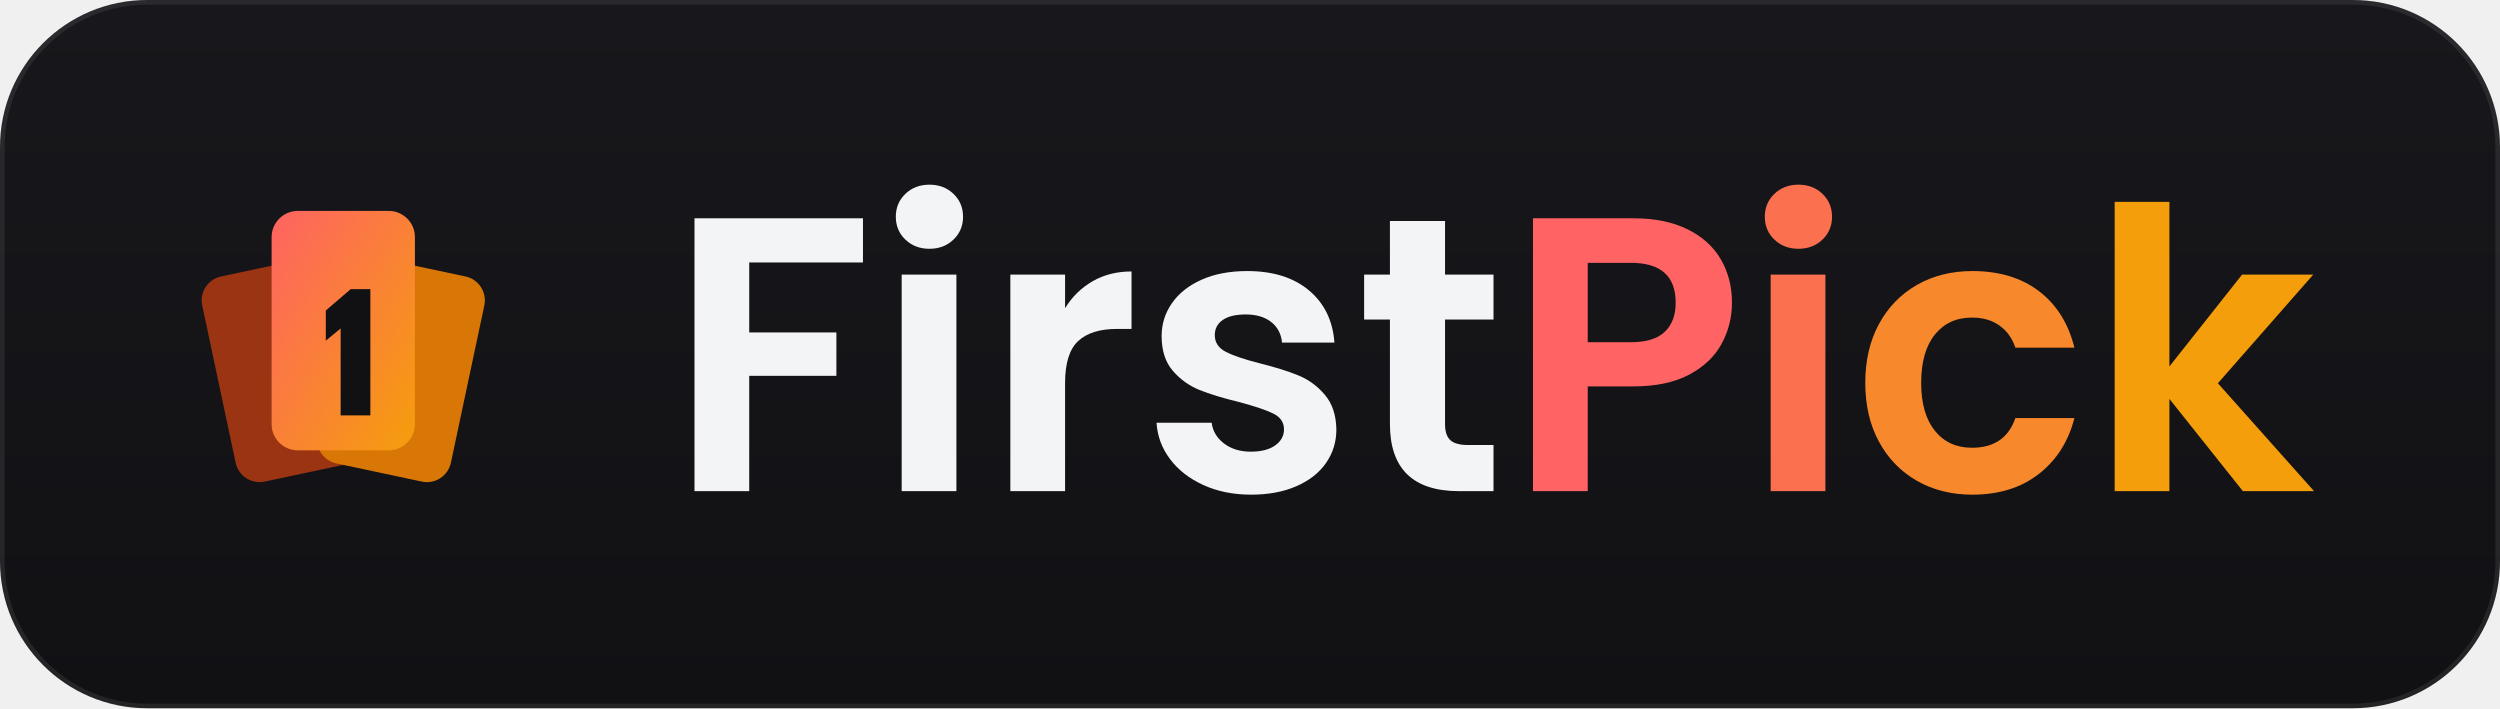
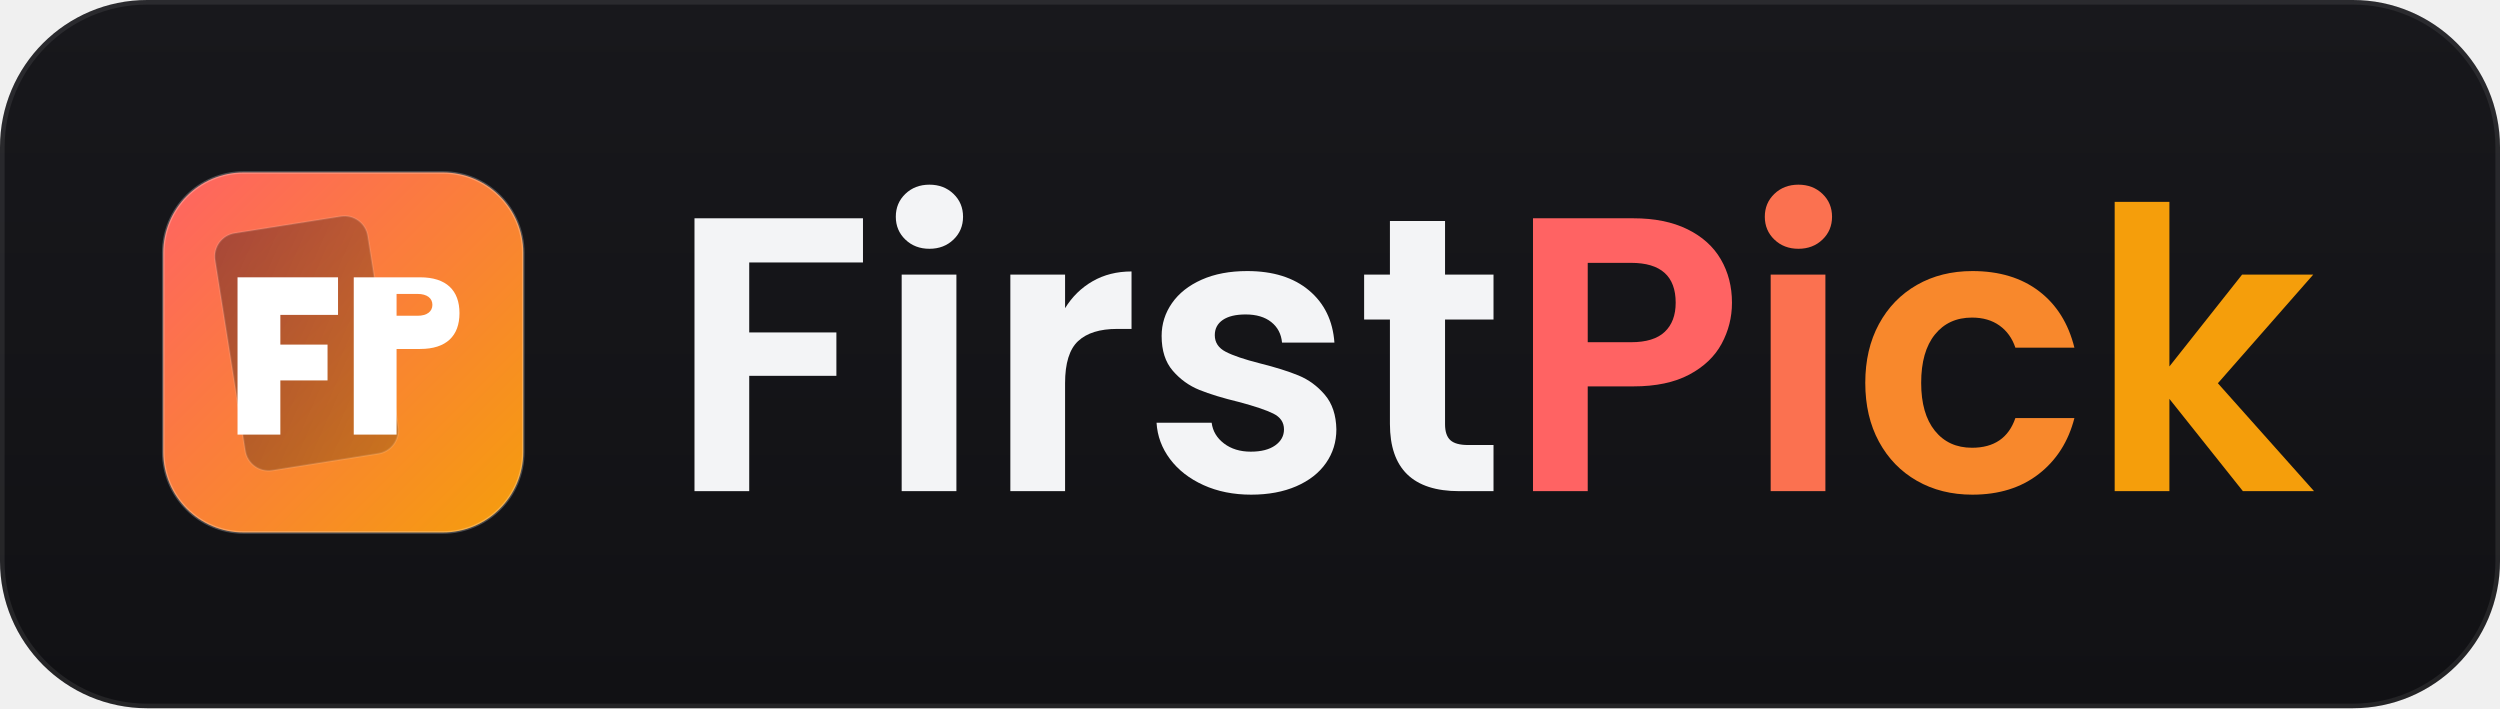
<svg xmlns="http://www.w3.org/2000/svg" width="1087.2" height="308" viewBox="0 0 1087.2 308">
  <defs>
    <linearGradient id="bgBanner" x1="0%" y1="0%" x2="0%" y2="100%">
      <stop offset="0%" stop-color="#18181C" />
      <stop offset="100%" stop-color="#111114" />
    </linearGradient>
    <linearGradient id="heroCardGrad" x1="0%" y1="0%" x2="100%" y2="100%">
      <stop offset="0%" stop-color="#FF6363" />
      <stop offset="100%" stop-color="#F59E0B" />
    </linearGradient>
  </defs>
  <rect x="0" y="0" width="1087.2" height="308" rx="64" fill="url(#bgBanner)" />
  <rect x="1" y="1" width="1085.2" height="306" rx="63" fill="none" stroke="#FFFFFF" stroke-opacity="0.08" stroke-width="2" />
  <g transform="translate(52 56) scale(.38)">
-     <path d="M116.14 169.02 213.96 148.23C229.08 145.01 243.95 154.67 247.17 169.79L285.42 349.77C288.64 364.90 278.98 379.77 263.86 382.98L166.04 403.77C150.92 406.99 136.05 397.33 132.83 382.21L94.58 202.23C91.36 187.10 101.02 172.23 116.14 169.02Z" fill="#9A3412" />
-     <path d="M298.04 148.23 395.86 169.02C410.98 172.23 420.64 187.10 417.42 202.23L379.17 382.21C375.95 397.33 361.08 406.99 345.96 403.77L248.14 382.98C233.02 379.77 223.36 364.90 226.58 349.77L264.83 169.79C268.05 154.67 282.92 145.01 298.04 148.23Z" fill="#D97706" />
-     <rect x="174" y="94" width="164" height="274" rx="30" fill="url(#heroCardGrad)" />
-     <path d="M236 208 264.5 183.5H287V328H253V228.5L236 242.5Z" fill="#111114" />
+     <defs>
+       <linearGradient id="bgGrad" x1="0%" y1="0%" x2="100%" y2="100%">
+         <stop offset="0%" stop-color="#FF6363" />
+         <stop offset="100%" stop-color="#F59E0B" />
+       </linearGradient>
+       <linearGradient id="cardGrad" x1="0%" y1="0%" x2="100%" y2="100%">
+         <stop offset="0%" stop-color="#000000" stop-opacity="0.34" />
+         <stop offset="100%" stop-color="#000000" stop-opacity="0.18" />
+       </linearGradient>
+     </defs>
+     <rect x="50" y="50" width="412" height="412" rx="92" fill="url(#bgGrad)" />
+     <rect x="50" y="50" width="412" height="412" rx="92" fill="none" stroke="#FFFFFF" stroke-opacity="0.24" stroke-width="3" />
+     <g transform="rotate(-9 235 260)">
+       <rect x="128" y="105" width="177" height="275" rx="27" fill="url(#cardGrad)" />
+       <rect x="128" y="105" width="177" height="275" rx="27" fill="none" stroke="#FFFFFF" stroke-opacity="0.12" stroke-width="2" />
+     </g>
+     <g fill="#FFFFFF">
+       <path d="M 135 170 L 250 170 L 250 213 L 184 213 L 184 247 L 238 247 L 238 288 L 184 288 L 184 350 L 135 350 Z" />
+       <path d="M 268 170 L 344 170 C 374 170 389 185 389 211 C 389 237 374 252 344 252 L 317 252 L 317 350 L 268 350 Z M 317 214 L 341 214 C 352 214 358 209 358 201.5 C 358 194 352 189 341 189 L 317 189 Z" />
+     </g>
  </g>
  <g transform="translate(290.29,213.59) scale(0.17,-0.17)">
    <path d="M500 698V585H209V406H432V295H209V0H69V698Z" fill="#F3F4F6" />
  </g>
  <g transform="translate(380.39,213.59) scale(0.17,-0.17)">
    <path d="M54 702Q54 737 78.5 760.5Q103 784 140 784Q177 784 201.5 760.5Q226 737 226 702Q226 667 201.5 643.5Q177 620 140 620Q103 620 78.5 643.5Q54 667 54 702ZM209 554V0H69V554Z" fill="#F3F4F6" />
  </g>
  <g transform="translate(427.65,213.59) scale(0.17,-0.17)">
    <path d="M379 562V415H342Q276 415 242.5 384.0Q209 353 209 276V0H69V554H209V468Q236 512 279.5 537.0Q323 562 379 562Z" fill="#F3F4F6" />
  </g>
  <g transform="translate(496.33,213.59) scale(0.17,-0.17)">
    <path d="M39 175H180Q184 143 211.5 122.0Q239 101 280 101Q320 101 342.5 117.0Q365 133 365 158Q365 185 337.5 198.5Q310 212 250 228Q188 243 148.5 259.0Q109 275 80.5 308.0Q52 341 52 397Q52 443 78.5 481.0Q105 519 154.5 541.0Q204 563 271 563Q370 563 429.0 513.5Q488 464 494 380H360Q357 413 332.5 432.5Q308 452 267 452Q229 452 208.5 438.0Q188 424 188 399Q188 371 216.0 356.5Q244 342 303 327Q363 312 402.0 296.0Q441 280 469.5 246.5Q498 213 499 158Q499 110 472.5 72.0Q446 34 396.5 12.5Q347 -9 281 -9Q213 -9 159.0 15.5Q105 40 73.5 82.0Q42 124 39 175Z" fill="#F3F4F6" />
  </g>
  <g transform="translate(588.98,213.59) scale(0.17,-0.17)">
    <path d="M232 439V171Q232 143 245.5 130.5Q259 118 291 118H356V0H268Q91 0 91 172V439H25V554H91V691H232V554H356V439Z" fill="#F3F4F6" />
  </g>
  <g transform="translate(654.94,213.59) scale(0.17,-0.17)">
    <path d="M326 268H209V0H69V698H326Q407 698 464.0 670.0Q521 642 549.5 593.0Q578 544 578 482Q578 426 551.5 377.0Q525 328 468.5 298.0Q412 268 326 268ZM434 482Q434 584 320 584H209V381H320Q378 381 406.0 407.5Q434 434 434 482Z" fill="#FF6363" />
  </g>
  <g transform="translate(758.30,213.59) scale(0.17,-0.17)">
    <path d="M54 702Q54 737 78.5 760.5Q103 784 140 784Q177 784 201.5 760.5Q226 737 226 702Q226 667 201.5 643.5Q177 620 140 620Q103 620 78.5 643.5Q54 667 54 702ZM209 554V0H69V554Z" fill="#FB7150" />
  </g>
  <g transform="translate(805.56,213.59) scale(0.17,-0.17)">
    <path d="M307 563Q410 563 477.5 511.5Q545 460 568 367H417Q405 403 376.5 423.5Q348 444 306 444Q246 444 211.0 400.5Q176 357 176 277Q176 198 211.0 154.5Q246 111 306 111Q391 111 417 187H568Q545 97 477.0 44.0Q409 -9 307 -9Q227 -9 165.0 26.5Q103 62 68.0 126.5Q33 191 33 277Q33 363 68.0 427.5Q103 492 165.0 527.5Q227 563 307 563Z" fill="#F8882C" />
  </g>
  <g transform="translate(907.90,213.59) scale(0.17,-0.17)">
    <path d="M397 0 209 236V0H69V740H209V319L395 554H577L333 276L579 0Z" fill="#F59E0B" />
  </g>
</svg>
